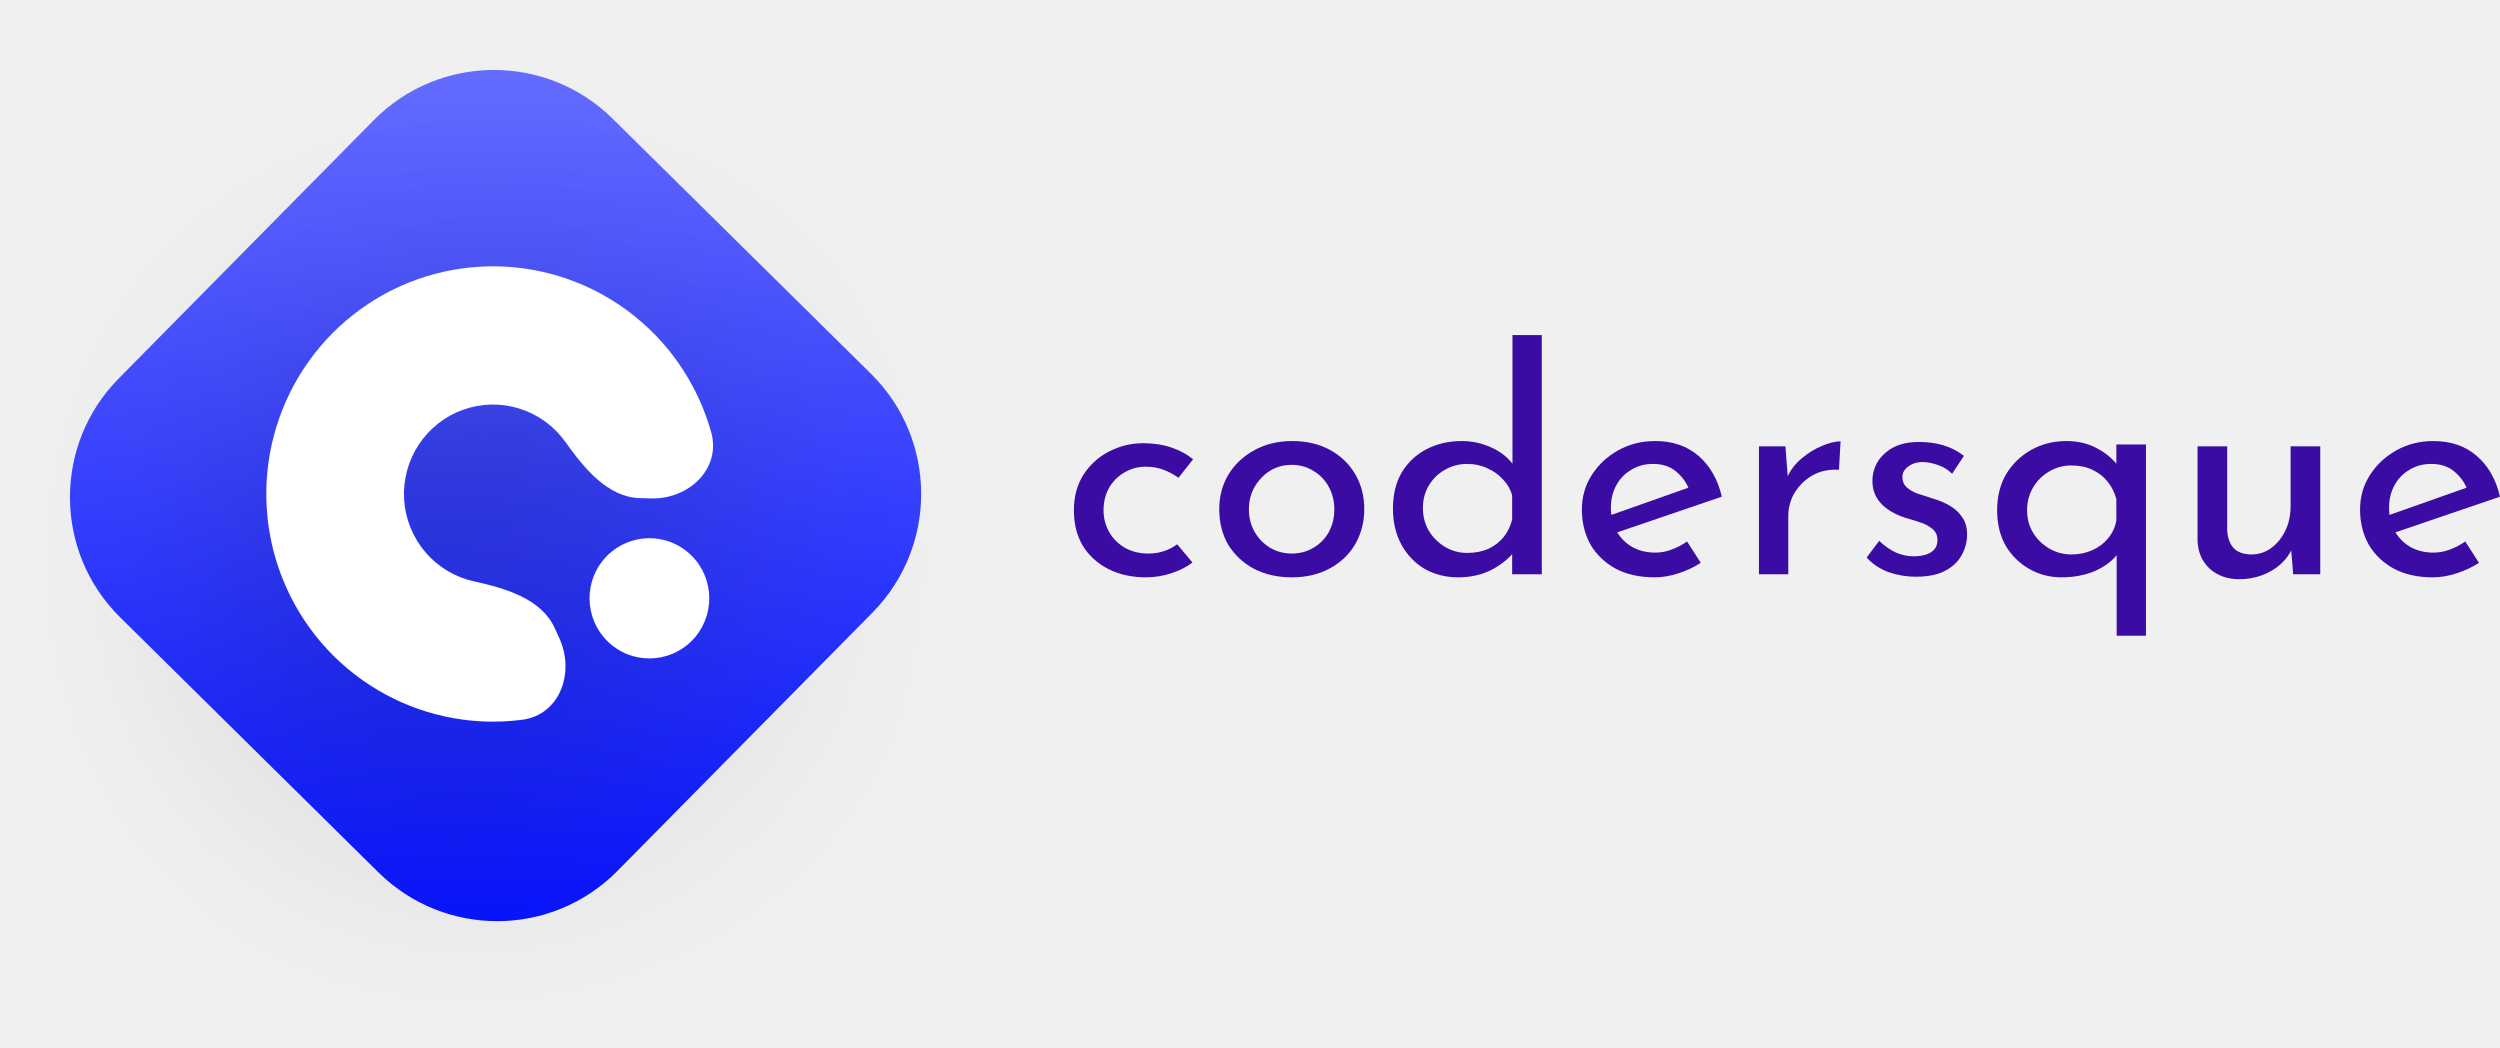
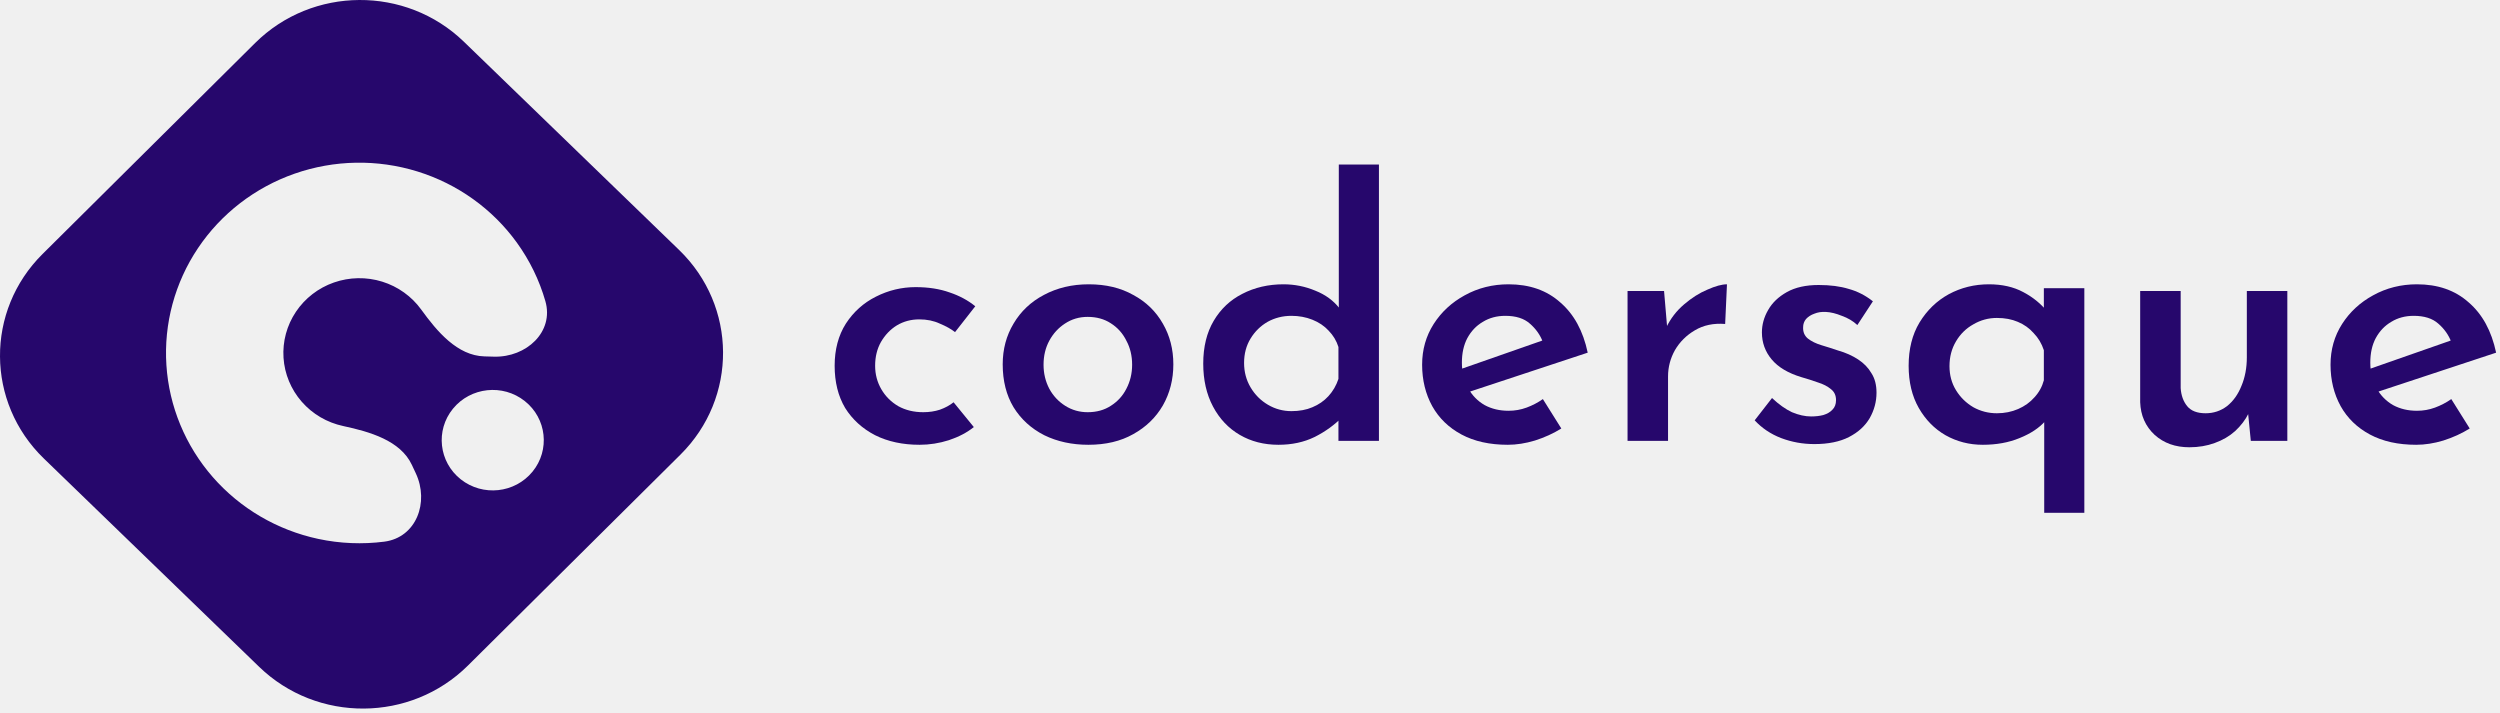
- <svg xmlns="http://www.w3.org/2000/svg" width="148" height="62" viewBox="0 0 148 62" fill="none">
-   <path d="M22.125 7.116C26.005 3.186 32.336 3.146 36.266 7.026L51.559 22.125C55.489 26.005 55.529 32.336 51.649 36.266L36.55 51.559C32.67 55.489 26.338 55.529 22.408 51.649L7.116 36.55C3.186 32.67 3.146 26.338 7.026 22.408L14.575 14.762L22.125 7.116Z" fill="url(#paint0_linear_5_36)" />
-   <g filter="url(#filter0_d_5_36)">
-     <path d="M30.914 42.609C33.145 42.318 34.048 39.817 33.105 37.766L32.827 37.162C32.037 35.444 29.906 34.821 28.066 34.42C26.945 34.175 25.935 33.571 25.187 32.697C24.439 31.824 23.996 30.73 23.923 29.581C23.85 28.431 24.152 27.29 24.783 26.328C25.414 25.367 26.34 24.638 27.421 24.253C28.502 23.867 29.678 23.846 30.771 24.192C31.865 24.539 32.816 25.234 33.481 26.172C34.574 27.712 35.983 29.434 37.866 29.487L38.529 29.505C40.777 29.568 42.711 27.749 42.098 25.575C41.682 24.098 41.015 22.693 40.117 21.426C38.424 19.039 36.003 17.271 33.221 16.39C30.438 15.509 27.445 15.563 24.695 16.543C21.945 17.524 19.589 19.378 17.983 21.824C16.377 24.271 15.608 27.177 15.793 30.101C15.979 33.026 17.109 35.81 19.011 38.032C20.914 40.254 23.485 41.792 26.337 42.414C27.85 42.745 29.398 42.807 30.914 42.609Z" fill="white" />
-     <path d="M36.225 38.193C37.75 39.425 39.98 39.182 41.206 37.65C42.432 36.119 42.19 33.879 40.665 32.648C39.141 31.416 36.911 31.66 35.684 33.191C34.458 34.722 34.7 36.962 36.225 38.193Z" fill="white" />
-   </g>
-   <path d="M70.593 33.3C70.241 33.568 69.82 33.782 69.329 33.94C68.838 34.099 68.348 34.178 67.857 34.178C67.002 34.178 66.253 34.013 65.612 33.684C64.97 33.355 64.467 32.898 64.102 32.312C63.75 31.714 63.574 31.013 63.574 30.208C63.574 29.403 63.763 28.702 64.14 28.104C64.53 27.507 65.033 27.049 65.65 26.732C66.278 26.403 66.951 26.238 67.669 26.238C68.298 26.238 68.857 26.324 69.348 26.494C69.851 26.665 70.279 26.897 70.631 27.189L69.763 28.287C69.537 28.116 69.26 27.964 68.933 27.83C68.606 27.696 68.235 27.629 67.82 27.629C67.367 27.629 66.945 27.744 66.555 27.976C66.178 28.196 65.876 28.501 65.65 28.891C65.436 29.281 65.329 29.72 65.329 30.208C65.329 30.672 65.442 31.105 65.668 31.507C65.895 31.897 66.209 32.208 66.612 32.44C67.014 32.66 67.474 32.769 67.989 32.769C68.329 32.769 68.637 32.721 68.914 32.623C69.203 32.526 69.461 32.391 69.688 32.221L70.593 33.3Z" fill="#3A0CA3" />
-   <path d="M72.18 30.135C72.18 29.379 72.362 28.696 72.727 28.086C73.104 27.476 73.62 26.994 74.274 26.641C74.928 26.287 75.67 26.11 76.501 26.11C77.356 26.11 78.105 26.287 78.746 26.641C79.388 26.994 79.885 27.476 80.237 28.086C80.589 28.696 80.765 29.379 80.765 30.135C80.765 30.891 80.589 31.58 80.237 32.202C79.885 32.812 79.381 33.294 78.727 33.648C78.086 34.001 77.337 34.178 76.482 34.178C75.651 34.178 74.909 34.013 74.255 33.684C73.614 33.343 73.104 32.873 72.727 32.275C72.362 31.666 72.18 30.952 72.18 30.135ZM73.934 30.153C73.934 30.641 74.048 31.086 74.274 31.489C74.501 31.879 74.802 32.19 75.18 32.422C75.57 32.654 75.998 32.769 76.463 32.769C76.954 32.769 77.388 32.654 77.765 32.422C78.155 32.19 78.457 31.879 78.671 31.489C78.885 31.086 78.992 30.641 78.992 30.153C78.992 29.665 78.885 29.226 78.671 28.836C78.457 28.434 78.155 28.116 77.765 27.885C77.388 27.641 76.954 27.519 76.463 27.519C75.985 27.519 75.551 27.641 75.161 27.885C74.784 28.129 74.482 28.452 74.255 28.854C74.041 29.245 73.934 29.678 73.934 30.153Z" fill="#3A0CA3" />
-   <path d="M86.311 34.178C85.594 34.178 84.94 34.013 84.349 33.684C83.77 33.343 83.311 32.867 82.972 32.257C82.632 31.635 82.462 30.922 82.462 30.117C82.462 29.275 82.638 28.555 82.99 27.958C83.355 27.36 83.846 26.903 84.462 26.586C85.079 26.269 85.77 26.11 86.538 26.11C87.154 26.11 87.739 26.238 88.293 26.494C88.859 26.75 89.299 27.104 89.614 27.555L89.538 28.159V19.835H91.274V33.995H89.519V32.111L89.708 32.586C89.343 33.05 88.871 33.434 88.293 33.739C87.714 34.032 87.054 34.178 86.311 34.178ZM86.859 32.733C87.324 32.733 87.739 32.654 88.104 32.495C88.469 32.324 88.771 32.093 89.01 31.8C89.249 31.507 89.419 31.16 89.519 30.757V29.33C89.419 28.964 89.236 28.647 88.972 28.379C88.721 28.098 88.412 27.879 88.047 27.72C87.695 27.549 87.299 27.464 86.859 27.464C86.381 27.464 85.94 27.58 85.538 27.811C85.148 28.031 84.833 28.336 84.594 28.726C84.355 29.117 84.236 29.568 84.236 30.08C84.236 30.58 84.355 31.031 84.594 31.434C84.833 31.824 85.154 32.141 85.557 32.385C85.959 32.617 86.393 32.733 86.859 32.733Z" fill="#3A0CA3" />
-   <path d="M97.95 34.178C97.057 34.178 96.289 34.007 95.648 33.666C95.006 33.312 94.509 32.837 94.157 32.239C93.817 31.629 93.647 30.934 93.647 30.153C93.647 29.409 93.843 28.732 94.232 28.123C94.622 27.513 95.144 27.025 95.799 26.659C96.453 26.293 97.182 26.11 97.987 26.11C99.019 26.11 99.874 26.403 100.554 26.988C101.233 27.574 101.692 28.379 101.931 29.403L95.497 31.599L95.082 30.592L100.365 28.726L99.988 28.964C99.837 28.562 99.585 28.214 99.233 27.921C98.881 27.616 98.421 27.464 97.855 27.464C97.377 27.464 96.95 27.58 96.572 27.811C96.195 28.031 95.899 28.336 95.685 28.726C95.472 29.117 95.365 29.562 95.365 30.062C95.365 30.586 95.478 31.05 95.704 31.452C95.931 31.843 96.239 32.154 96.629 32.385C97.031 32.605 97.484 32.715 97.987 32.715C98.327 32.715 98.654 32.654 98.969 32.532C99.296 32.41 99.598 32.251 99.874 32.056L100.686 33.318C100.296 33.574 99.856 33.782 99.365 33.94C98.887 34.099 98.415 34.178 97.95 34.178Z" fill="#3A0CA3" />
-   <path d="M105.696 26.421L105.866 28.616L105.772 28.324C105.973 27.86 106.262 27.47 106.64 27.153C107.03 26.824 107.432 26.574 107.848 26.403C108.275 26.22 108.646 26.128 108.961 26.128L108.867 27.811C108.275 27.775 107.753 27.885 107.3 28.141C106.86 28.397 106.508 28.738 106.244 29.165C105.992 29.592 105.866 30.05 105.866 30.537V33.995H104.13V26.421H105.696Z" fill="#3A0CA3" />
-   <path d="M113.414 34.142C112.86 34.142 112.319 34.05 111.791 33.867C111.275 33.672 110.847 33.385 110.508 33.007L111.244 32.019C111.571 32.324 111.904 32.556 112.244 32.715C112.596 32.861 112.942 32.934 113.282 32.934C113.533 32.934 113.766 32.904 113.98 32.843C114.194 32.782 114.363 32.684 114.489 32.55C114.628 32.404 114.697 32.208 114.697 31.964C114.697 31.696 114.602 31.483 114.414 31.324C114.238 31.166 114.005 31.038 113.716 30.94C113.439 30.842 113.143 30.751 112.829 30.666C112.187 30.458 111.697 30.172 111.357 29.806C111.017 29.44 110.847 28.995 110.847 28.47C110.847 28.068 110.948 27.696 111.149 27.354C111.363 27 111.671 26.714 112.074 26.494C112.489 26.275 112.999 26.165 113.602 26.165C114.143 26.165 114.628 26.232 115.055 26.366C115.483 26.488 115.886 26.696 116.263 26.988L115.565 28.049C115.338 27.818 115.068 27.647 114.753 27.537C114.439 27.427 114.156 27.366 113.904 27.354C113.69 27.342 113.483 27.372 113.282 27.446C113.093 27.519 112.936 27.622 112.81 27.757C112.684 27.891 112.621 28.049 112.621 28.232C112.621 28.488 112.709 28.696 112.885 28.854C113.061 29.013 113.288 29.141 113.565 29.238C113.854 29.324 114.137 29.415 114.414 29.513C114.804 29.623 115.15 29.769 115.452 29.952C115.754 30.135 115.993 30.361 116.169 30.629C116.357 30.897 116.452 31.233 116.452 31.635C116.452 32.086 116.338 32.507 116.112 32.898C115.898 33.276 115.565 33.581 115.112 33.812C114.672 34.032 114.106 34.142 113.414 34.142Z" fill="#3A0CA3" />
-   <path d="M122.041 34.178C121.35 34.178 120.714 34.013 120.136 33.684C119.557 33.355 119.091 32.898 118.739 32.312C118.4 31.714 118.23 31.013 118.23 30.208C118.23 29.379 118.412 28.659 118.777 28.049C119.154 27.44 119.651 26.964 120.268 26.622C120.897 26.281 121.582 26.11 122.324 26.11C123.029 26.11 123.652 26.263 124.193 26.567C124.733 26.86 125.167 27.244 125.495 27.72L125.287 28.251V26.311H127.042V37.636H125.306V32.056L125.381 32.769C125.079 33.184 124.633 33.526 124.042 33.794C123.45 34.05 122.784 34.178 122.041 34.178ZM122.626 32.824C123.079 32.824 123.494 32.739 123.872 32.568C124.249 32.397 124.557 32.166 124.796 31.873C125.048 31.568 125.212 31.22 125.287 30.83V29.549C125.186 29.159 125.017 28.818 124.778 28.525C124.539 28.22 124.237 27.982 123.872 27.811C123.507 27.641 123.092 27.555 122.626 27.555C122.161 27.555 121.727 27.671 121.324 27.903C120.922 28.135 120.601 28.452 120.362 28.854C120.123 29.257 120.003 29.708 120.003 30.208C120.003 30.708 120.123 31.153 120.362 31.544C120.601 31.934 120.922 32.245 121.324 32.477C121.727 32.708 122.161 32.824 122.626 32.824Z" fill="#3A0CA3" />
-   <path d="M132.566 34.288C131.862 34.288 131.277 34.081 130.812 33.666C130.359 33.239 130.12 32.69 130.095 32.019V26.421H131.849V31.416C131.875 31.83 131.994 32.166 132.208 32.422C132.434 32.678 132.787 32.812 133.265 32.824C133.705 32.824 134.095 32.702 134.435 32.458C134.787 32.202 135.07 31.861 135.284 31.434C135.498 30.995 135.604 30.501 135.604 29.952V26.421H137.359V33.995H135.755L135.604 32.129L135.699 32.458C135.548 32.812 135.315 33.129 135.001 33.41C134.699 33.678 134.34 33.892 133.925 34.05C133.51 34.209 133.057 34.288 132.566 34.288Z" fill="#3A0CA3" />
-   <path d="M144.018 34.178C143.125 34.178 142.358 34.007 141.716 33.666C141.075 33.312 140.578 32.837 140.226 32.239C139.886 31.629 139.716 30.934 139.716 30.153C139.716 29.409 139.911 28.732 140.301 28.123C140.691 27.513 141.213 27.025 141.867 26.659C142.521 26.293 143.251 26.11 144.056 26.11C145.088 26.11 145.943 26.403 146.622 26.988C147.302 27.574 147.761 28.379 148 29.403L141.565 31.599L141.15 30.592L146.434 28.726L146.056 28.964C145.905 28.562 145.654 28.214 145.302 27.921C144.949 27.616 144.49 27.464 143.924 27.464C143.446 27.464 143.018 27.58 142.641 27.811C142.264 28.031 141.968 28.336 141.754 28.726C141.54 29.117 141.433 29.562 141.433 30.062C141.433 30.586 141.547 31.05 141.773 31.452C141.999 31.843 142.308 32.154 142.698 32.385C143.1 32.605 143.553 32.715 144.056 32.715C144.396 32.715 144.723 32.654 145.037 32.532C145.364 32.41 145.666 32.251 145.943 32.056L146.755 33.318C146.365 33.574 145.924 33.782 145.434 33.94C144.956 34.099 144.484 34.178 144.018 34.178Z" fill="#3A0CA3" />
-   <defs>
-     <filter id="filter0_d_5_36" x="0.766" y="4.766" width="56.447" height="56.955" filterUnits="userSpaceOnUse" color-interpolation-filters="sRGB">
-       <feFlood flood-opacity="0" result="BackgroundImageFix" />
-       <feColorMatrix in="SourceAlpha" type="matrix" values="0 0 0 0 0 0 0 0 0 0 0 0 0 0 0 0 0 0 127 0" result="hardAlpha" />
-       <feOffset dy="4" />
-       <feGaussianBlur stdDeviation="7.5" />
-       <feComposite in2="hardAlpha" operator="out" />
-       <feColorMatrix type="matrix" values="0 0 0 0 0 0 0 0 0 0 0 0 0 0 0 0 0 0 0.25 0" />
-       <feBlend mode="normal" in2="BackgroundImageFix" result="effect1_dropShadow_5_36" />
-       <feBlend mode="normal" in="SourceGraphic" in2="effect1_dropShadow_5_36" result="shape" />
-     </filter>
-     <linearGradient id="paint0_linear_5_36" x1="29.15" y1="0" x2="29.524" y2="58.675" gradientUnits="userSpaceOnUse">
-       <stop stop-color="#6B73FF" />
-       <stop offset="1" stop-color="#000DFF" />
-     </linearGradient>
-   </defs>
+ <svg xmlns="http://www.w3.org/2000/svg" width="207" height="59" viewBox="0 0 207 59" fill="none">
+   <path d="M80.633 35.362C80.075 35.812 79.386 36.173 78.568 36.447C77.77 36.701 76.962 36.828 76.143 36.828C74.746 36.828 73.519 36.564 72.461 36.036C71.404 35.489 70.576 34.736 69.977 33.778C69.398 32.8 69.109 31.636 69.109 30.287C69.109 28.937 69.418 27.774 70.037 26.796C70.675 25.818 71.504 25.075 72.521 24.566C73.559 24.038 74.657 23.774 75.814 23.774C76.872 23.774 77.81 23.921 78.628 24.214C79.446 24.488 80.154 24.87 80.753 25.358L79.077 27.5C78.758 27.246 78.338 27.011 77.82 26.796C77.321 26.561 76.752 26.444 76.113 26.444C75.435 26.444 74.816 26.61 74.257 26.943C73.719 27.275 73.28 27.735 72.94 28.321C72.621 28.889 72.461 29.544 72.461 30.287C72.461 30.991 72.631 31.636 72.97 32.223C73.309 32.81 73.778 33.279 74.377 33.631C74.976 33.963 75.664 34.13 76.443 34.13C76.942 34.13 77.401 34.061 77.82 33.924C78.259 33.768 78.638 33.562 78.957 33.308L80.633 35.362Z" fill="#26076C" />
+   <path d="M83.024 30.169C83.024 28.918 83.323 27.793 83.922 26.796C84.52 25.779 85.359 24.987 86.436 24.42C87.534 23.833 88.771 23.54 90.148 23.54C91.565 23.54 92.792 23.833 93.83 24.42C94.888 24.987 95.706 25.779 96.284 26.796C96.863 27.793 97.153 28.918 97.153 30.169C97.153 31.421 96.863 32.555 96.284 33.572C95.706 34.57 94.888 35.362 93.83 35.948C92.792 36.535 91.555 36.828 90.118 36.828C88.761 36.828 87.544 36.564 86.466 36.036C85.388 35.489 84.54 34.716 83.922 33.719C83.323 32.722 83.024 31.538 83.024 30.169ZM86.406 30.199C86.406 30.922 86.566 31.587 86.885 32.194C87.204 32.78 87.643 33.25 88.202 33.602C88.761 33.954 89.38 34.13 90.058 34.13C90.796 34.13 91.435 33.954 91.974 33.602C92.533 33.25 92.962 32.78 93.261 32.194C93.58 31.587 93.74 30.922 93.74 30.199C93.74 29.456 93.58 28.791 93.261 28.204C92.962 27.598 92.533 27.119 91.974 26.767C91.435 26.415 90.796 26.238 90.058 26.238C89.36 26.238 88.731 26.424 88.172 26.796C87.633 27.148 87.204 27.617 86.885 28.204C86.566 28.791 86.406 29.456 86.406 30.199Z" fill="#26076C" />
+   <path d="M105.854 36.828C104.657 36.828 103.589 36.555 102.651 36.007C101.713 35.459 100.975 34.677 100.436 33.66C99.897 32.643 99.628 31.46 99.628 30.111C99.628 28.722 99.917 27.539 100.496 26.561C101.075 25.583 101.863 24.84 102.861 24.332C103.879 23.804 105.016 23.54 106.273 23.54C107.191 23.54 108.069 23.716 108.908 24.068C109.746 24.4 110.414 24.889 110.913 25.535L110.853 26.649V13.624H114.176V36.506H110.823V33.719L111.153 34.511C110.514 35.176 109.746 35.733 108.848 36.183C107.97 36.613 106.972 36.828 105.854 36.828ZM106.932 34.042C107.59 34.042 108.169 33.934 108.668 33.719C109.187 33.504 109.626 33.201 109.985 32.81C110.364 32.399 110.644 31.92 110.823 31.372V28.732C110.664 28.224 110.394 27.774 110.015 27.383C109.656 26.991 109.207 26.688 108.668 26.473C108.129 26.258 107.55 26.151 106.932 26.151C106.213 26.151 105.555 26.317 104.956 26.649C104.377 26.982 103.908 27.441 103.549 28.028C103.19 28.615 103.01 29.289 103.01 30.052C103.01 30.795 103.19 31.47 103.549 32.076C103.908 32.682 104.387 33.162 104.986 33.514C105.585 33.866 106.233 34.042 106.932 34.042Z" fill="#26076C" />
+   <path d="M124.847 36.828C123.35 36.828 122.073 36.545 121.015 35.978C119.957 35.411 119.149 34.628 118.59 33.631C118.032 32.614 117.752 31.47 117.752 30.199C117.752 28.947 118.072 27.823 118.71 26.825C119.349 25.828 120.207 25.036 121.284 24.449C122.382 23.843 123.589 23.54 124.907 23.54C126.643 23.54 128.07 24.038 129.187 25.036C130.325 26.014 131.083 27.402 131.462 29.201L121.255 32.575L120.476 30.727L128.439 27.94L127.75 28.321C127.531 27.735 127.172 27.226 126.673 26.796C126.194 26.366 125.515 26.151 124.637 26.151C123.939 26.151 123.32 26.317 122.781 26.649C122.242 26.962 121.813 27.412 121.494 27.999C121.195 28.566 121.045 29.241 121.045 30.023C121.045 30.825 121.215 31.529 121.554 32.135C121.893 32.741 122.352 33.211 122.931 33.543C123.51 33.856 124.168 34.012 124.907 34.012C125.425 34.012 125.924 33.924 126.403 33.748C126.882 33.572 127.331 33.338 127.75 33.044L129.277 35.479C128.618 35.89 127.89 36.222 127.092 36.476C126.313 36.711 125.565 36.828 124.847 36.828Z" fill="#26076C" />
+   <path d="M137.784 24.097L138.084 27.617L137.964 27.119C138.323 26.375 138.812 25.74 139.431 25.212C140.069 24.664 140.718 24.253 141.377 23.98C142.035 23.686 142.574 23.54 142.993 23.54L142.843 26.825C141.885 26.747 141.047 26.923 140.329 27.353C139.63 27.764 139.082 28.311 138.682 28.996C138.303 29.68 138.114 30.404 138.114 31.167V36.506H134.761V24.097H137.784Z" fill="#26076C" />
+   <path d="M150.227 36.77C149.269 36.77 148.351 36.604 147.473 36.271C146.615 35.939 145.886 35.45 145.287 34.804L146.724 32.956C147.283 33.484 147.832 33.875 148.371 34.13C148.93 34.364 149.458 34.482 149.957 34.482C150.336 34.482 150.676 34.443 150.975 34.364C151.294 34.267 151.544 34.12 151.723 33.924C151.923 33.729 152.023 33.465 152.023 33.132C152.023 32.741 151.883 32.438 151.604 32.223C151.324 31.988 150.965 31.802 150.526 31.666C150.087 31.509 149.628 31.362 149.149 31.226C148.051 30.893 147.233 30.404 146.694 29.759C146.156 29.113 145.886 28.37 145.886 27.529C145.886 26.884 146.056 26.268 146.395 25.681C146.734 25.075 147.253 24.576 147.952 24.185C148.65 23.794 149.528 23.598 150.586 23.598C151.544 23.598 152.372 23.706 153.07 23.921C153.789 24.117 154.457 24.459 155.076 24.948L153.789 26.913C153.43 26.581 153.001 26.326 152.502 26.151C152.023 25.955 151.584 25.847 151.185 25.828C150.825 25.808 150.506 25.857 150.227 25.974C149.947 26.072 149.718 26.219 149.538 26.415C149.379 26.61 149.299 26.835 149.299 27.089C149.279 27.48 149.408 27.793 149.688 28.028C149.987 28.263 150.366 28.448 150.825 28.585C151.284 28.722 151.743 28.869 152.202 29.025C152.821 29.201 153.37 29.446 153.849 29.759C154.328 30.072 154.697 30.453 154.956 30.903C155.236 31.333 155.375 31.871 155.375 32.516C155.375 33.259 155.186 33.963 154.807 34.628C154.427 35.274 153.859 35.792 153.1 36.183C152.342 36.574 151.384 36.77 150.227 36.77Z" fill="#26076C" />
+   <path d="M164.172 36.828C163.054 36.828 162.026 36.564 161.088 36.036C160.17 35.508 159.432 34.755 158.873 33.778C158.315 32.8 158.035 31.636 158.035 30.287C158.035 28.898 158.334 27.705 158.933 26.708C159.552 25.691 160.36 24.909 161.358 24.361C162.376 23.814 163.483 23.54 164.681 23.54C165.778 23.54 166.726 23.755 167.524 24.185C168.343 24.615 169.021 25.173 169.56 25.857L169.231 26.737V23.862H172.583V42.461H169.261V33.631L169.35 34.863C168.851 35.43 168.143 35.9 167.225 36.271C166.327 36.643 165.309 36.828 164.172 36.828ZM165.339 34.218C165.978 34.218 166.566 34.1 167.105 33.866C167.644 33.631 168.093 33.308 168.452 32.898C168.831 32.487 169.091 32.017 169.231 31.489V28.996C169.051 28.448 168.772 27.979 168.392 27.588C168.033 27.177 167.594 26.864 167.075 26.649C166.576 26.434 165.998 26.326 165.339 26.326C164.641 26.326 163.992 26.503 163.393 26.855C162.795 27.187 162.316 27.656 161.957 28.263C161.597 28.869 161.418 29.553 161.418 30.316C161.418 31.059 161.597 31.724 161.957 32.311C162.316 32.898 162.795 33.367 163.393 33.719C163.992 34.051 164.641 34.218 165.339 34.218Z" fill="#26076C" />
+   <path d="M181.278 37.034C180.121 37.034 179.163 36.692 178.405 36.007C177.646 35.303 177.247 34.403 177.207 33.308V24.097H180.56V32.135C180.6 32.741 180.779 33.24 181.099 33.631C181.418 34.022 181.927 34.218 182.625 34.218C183.284 34.218 183.873 34.022 184.392 33.631C184.91 33.22 185.309 32.663 185.589 31.959C185.888 31.255 186.038 30.463 186.038 29.583V24.097H189.391V36.506H186.367L186.098 33.778L186.188 34.218C185.928 34.746 185.559 35.235 185.08 35.684C184.601 36.115 184.032 36.447 183.374 36.682C182.735 36.916 182.037 37.034 181.278 37.034Z" fill="#26076C" />
+   <path d="M200.063 36.828C198.566 36.828 197.289 36.545 196.231 35.978C195.174 35.411 194.365 34.628 193.807 33.631C193.248 32.614 192.968 31.47 192.968 30.199C192.968 28.947 193.288 27.823 193.926 26.825C194.565 25.828 195.423 25.036 196.501 24.449C197.598 23.843 198.806 23.54 200.123 23.54C201.859 23.54 203.286 24.038 204.403 25.036C205.541 26.014 206.299 27.402 206.678 29.201L196.471 32.575L195.692 30.727L203.655 27.94L202.967 28.321C202.747 27.735 202.388 27.226 201.889 26.796C201.41 26.366 200.731 26.151 199.853 26.151C199.155 26.151 198.536 26.317 197.997 26.649C197.459 26.962 197.03 27.412 196.71 27.999C196.411 28.566 196.261 29.241 196.261 30.023C196.261 30.825 196.431 31.529 196.77 32.135C197.109 32.741 197.568 33.211 198.147 33.543C198.726 33.856 199.384 34.012 200.123 34.012C200.642 34.012 201.141 33.924 201.619 33.748C202.098 33.572 202.547 33.338 202.967 33.044L204.493 35.479C203.835 35.89 203.106 36.222 202.308 36.476C201.53 36.711 200.781 36.828 200.063 36.828Z" fill="#26076C" />
+   <path fill-rule="evenodd" clip-rule="evenodd" d="M38.409 3.454C33.605 -1.193 25.867 -1.145 21.124 3.562L3.525 21.03C-1.218 25.738 -1.168 33.321 3.635 37.969L21.46 55.215C26.263 59.863 34.002 59.815 38.745 55.108L56.344 37.64C61.087 32.932 61.037 25.349 56.234 20.701L38.409 3.454ZM34.428 39.188C35.554 41.586 34.476 44.51 31.815 44.85C30.007 45.081 28.16 45.008 26.355 44.622C22.953 43.895 19.886 42.096 17.616 39.499C15.347 36.901 13.999 33.647 13.778 30.228C13.556 26.809 14.473 23.412 16.389 20.552C18.306 17.692 21.117 15.525 24.397 14.378C27.677 13.232 31.247 13.169 34.567 14.199C37.886 15.229 40.775 17.296 42.794 20.087C43.865 21.568 44.661 23.21 45.157 24.937C45.888 27.478 43.581 29.605 40.899 29.531L40.108 29.509C37.863 29.448 36.181 27.435 34.878 25.634C34.085 24.538 32.95 23.725 31.645 23.32C30.34 22.916 28.937 22.94 27.648 23.391C26.359 23.841 25.255 24.693 24.502 25.817C23.748 26.941 23.388 28.276 23.475 29.62C23.562 30.963 24.092 32.242 24.984 33.263C25.875 34.284 27.081 34.991 28.418 35.276C30.613 35.746 33.155 36.474 34.097 38.482L34.428 39.188ZM44.093 39.053C42.63 40.843 39.97 41.127 38.151 39.688C36.332 38.248 36.043 35.63 37.506 33.84C38.969 32.05 41.629 31.765 43.448 33.205C45.267 34.645 45.555 37.263 44.093 39.053Z" fill="#26076C" />
</svg>
